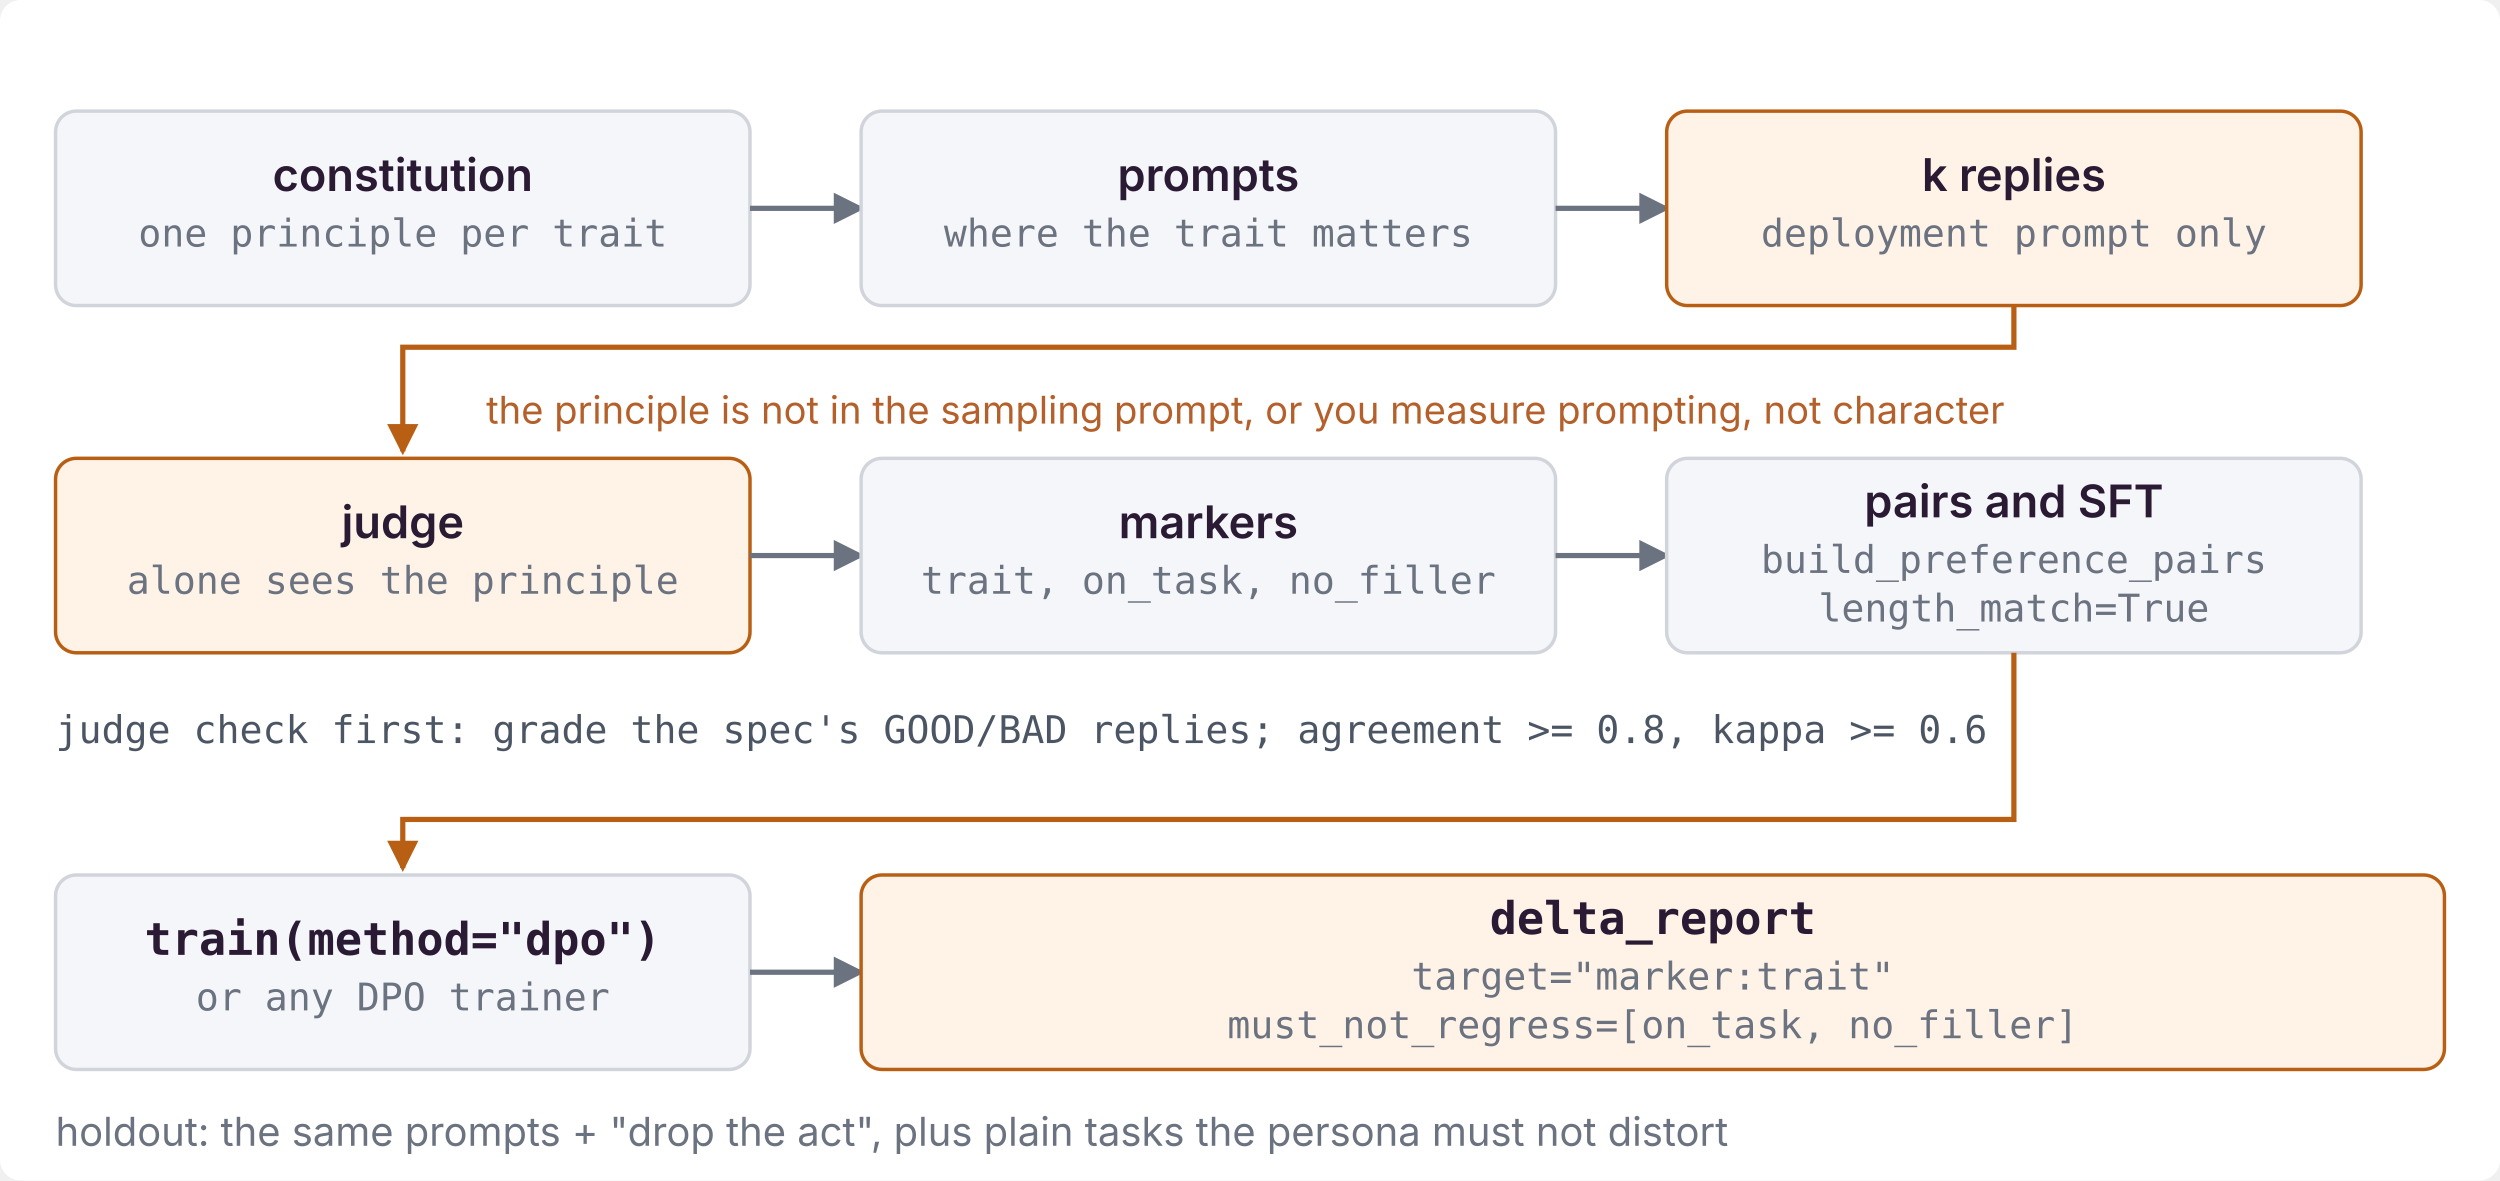
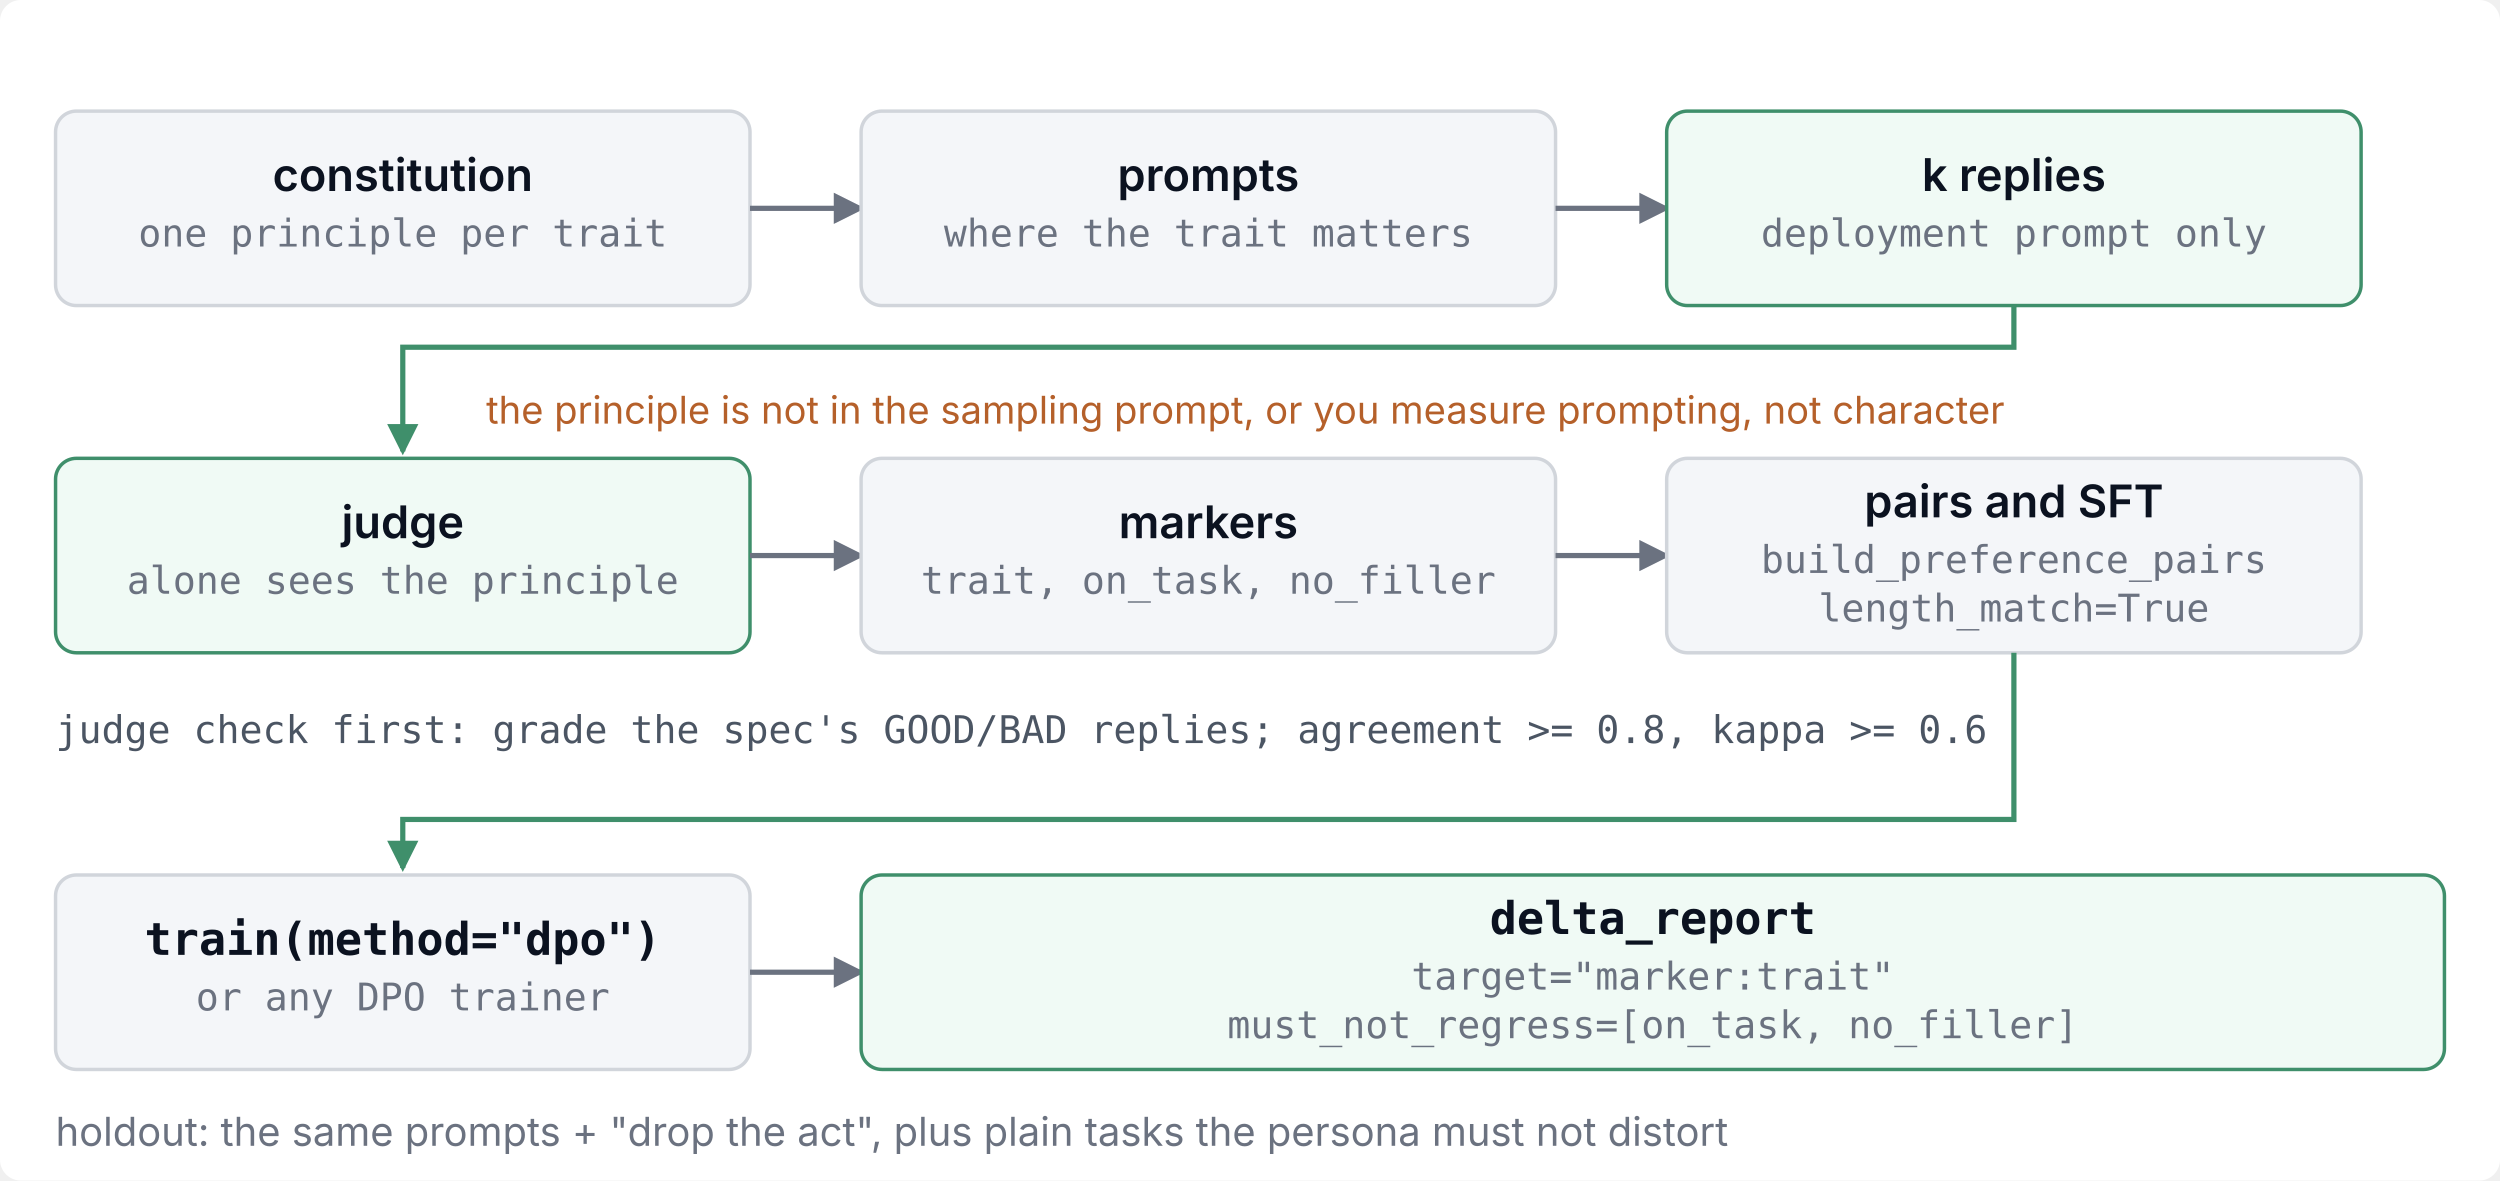
<svg xmlns="http://www.w3.org/2000/svg" viewBox="0 0 720 340" width="720" height="340" role="img" aria-label="Character training as a data pipeline: constitution, prompts, replies under the deployment prompt, a judge that alone sees the principle, pairs and SFT, then a paired delta">
  <defs>
    <marker id="arrow" viewBox="0 0 8 8" refX="7" refY="4" markerWidth="6" markerHeight="6" orient="auto">
      <path d="M0,0 L8,4 L0,8 z" fill="#6B7280" />
    </marker>
    <marker id="arrow-green" viewBox="0 0 8 8" refX="7" refY="4" markerWidth="6" markerHeight="6" orient="auto">
-       <path d="M0,0 L8,4 L0,8 z" fill="#B85F14" />
+       <path d="M0,0 L8,4 L0,8 z" fill="#3F8F6B" />
    </marker>
  </defs>
  <rect width="720" height="340" rx="6" fill="#FFFFFF" />
  <rect x="16" y="32" width="200" height="56" rx="6" fill="#F4F6F9" stroke="#D1D5DB" />
-   <text x="116.0" y="55.0" font-family="ui-sans-serif, system-ui, -apple-system, 'Segoe UI', Inter, sans-serif" font-size="13" font-weight="600" fill="#2A1A33" text-anchor="middle">constitution</text>
+   <text x="116.0" y="55.0" font-family="ui-sans-serif, system-ui, -apple-system, 'Segoe UI', Inter, sans-serif" font-size="13" font-weight="600" fill="#0B1220" text-anchor="middle">constitution</text>
  <text x="116.0" y="71.0" font-family="ui-monospace, SFMono-Regular, Menlo, Consolas, monospace" font-size="11" font-weight="400" fill="#6B7280" text-anchor="middle">one principle per trait</text>
  <path d="M 216 60.0 L 248 60.0" fill="none" stroke="#6B7280" stroke-width="1.5" marker-end="url(#arrow)" />
  <rect x="248" y="32" width="200" height="56" rx="6" fill="#F4F6F9" stroke="#D1D5DB" />
-   <text x="348.0" y="55.0" font-family="ui-sans-serif, system-ui, -apple-system, 'Segoe UI', Inter, sans-serif" font-size="13" font-weight="600" fill="#2A1A33" text-anchor="middle">prompts</text>
+   <text x="348.0" y="55.0" font-family="ui-sans-serif, system-ui, -apple-system, 'Segoe UI', Inter, sans-serif" font-size="13" font-weight="600" fill="#0B1220" text-anchor="middle">prompts</text>
  <text x="348.0" y="71.0" font-family="ui-monospace, SFMono-Regular, Menlo, Consolas, monospace" font-size="11" font-weight="400" fill="#6B7280" text-anchor="middle">where the trait matters</text>
  <path d="M 448 60.0 L 480 60.0" fill="none" stroke="#6B7280" stroke-width="1.5" marker-end="url(#arrow)" />
-   <rect x="480" y="32" width="200" height="56" rx="6" fill="#FFF3E8" stroke="#B85F14" />
-   <text x="580.0" y="55.0" font-family="ui-sans-serif, system-ui, -apple-system, 'Segoe UI', Inter, sans-serif" font-size="13" font-weight="600" fill="#2A1A33" text-anchor="middle">k replies</text>
+   <rect x="480" y="32" width="200" height="56" rx="6" fill="#F0FAF5" stroke="#3F8F6B" />
+   <text x="580.0" y="55.0" font-family="ui-sans-serif, system-ui, -apple-system, 'Segoe UI', Inter, sans-serif" font-size="13" font-weight="600" fill="#0B1220" text-anchor="middle">k replies</text>
  <text x="580.0" y="71.0" font-family="ui-monospace, SFMono-Regular, Menlo, Consolas, monospace" font-size="11" font-weight="400" fill="#6B7280" text-anchor="middle">deployment prompt only</text>
-   <path d="M 580 88 L 580 100 L 116 100 L 116 130" fill="none" stroke="#B85F14" stroke-width="1.5" marker-end="url(#arrow-green)" />
+   <path d="M 580 88 L 580 100 L 116 100 L 116 130" fill="none" stroke="#3F8F6B" stroke-width="1.5" marker-end="url(#arrow-green)" />
  <text x="140" y="122" font-family="ui-sans-serif, system-ui, -apple-system, 'Segoe UI', Inter, sans-serif" font-size="11" font-weight="400" fill="#B5602A" text-anchor="start">the principle is not in the sampling prompt, or you measure prompting, not character</text>
-   <rect x="16" y="132" width="200" height="56" rx="6" fill="#FFF3E8" stroke="#B85F14" />
-   <text x="116.0" y="155.0" font-family="ui-sans-serif, system-ui, -apple-system, 'Segoe UI', Inter, sans-serif" font-size="13" font-weight="600" fill="#2A1A33" text-anchor="middle">judge</text>
+   <rect x="16" y="132" width="200" height="56" rx="6" fill="#F0FAF5" stroke="#3F8F6B" />
+   <text x="116.0" y="155.0" font-family="ui-sans-serif, system-ui, -apple-system, 'Segoe UI', Inter, sans-serif" font-size="13" font-weight="600" fill="#0B1220" text-anchor="middle">judge</text>
  <text x="116.0" y="171.0" font-family="ui-monospace, SFMono-Regular, Menlo, Consolas, monospace" font-size="11" font-weight="400" fill="#6B7280" text-anchor="middle">alone sees the principle</text>
  <path d="M 216 160.0 L 248 160.0" fill="none" stroke="#6B7280" stroke-width="1.5" marker-end="url(#arrow)" />
  <rect x="248" y="132" width="200" height="56" rx="6" fill="#F4F6F9" stroke="#D1D5DB" />
-   <text x="348.0" y="155.0" font-family="ui-sans-serif, system-ui, -apple-system, 'Segoe UI', Inter, sans-serif" font-size="13" font-weight="600" fill="#2A1A33" text-anchor="middle">markers</text>
+   <text x="348.0" y="155.0" font-family="ui-sans-serif, system-ui, -apple-system, 'Segoe UI', Inter, sans-serif" font-size="13" font-weight="600" fill="#0B1220" text-anchor="middle">markers</text>
  <text x="348.0" y="171.0" font-family="ui-monospace, SFMono-Regular, Menlo, Consolas, monospace" font-size="11" font-weight="400" fill="#6B7280" text-anchor="middle">trait, on_task, no_filler</text>
  <path d="M 448 160.0 L 480 160.0" fill="none" stroke="#6B7280" stroke-width="1.5" marker-end="url(#arrow)" />
  <rect x="480" y="132" width="200" height="56" rx="6" fill="#F4F6F9" stroke="#D1D5DB" />
-   <text x="580.0" y="149.0" font-family="ui-sans-serif, system-ui, -apple-system, 'Segoe UI', Inter, sans-serif" font-size="13" font-weight="600" fill="#2A1A33" text-anchor="middle">pairs and SFT</text>
+   <text x="580.0" y="149.0" font-family="ui-sans-serif, system-ui, -apple-system, 'Segoe UI', Inter, sans-serif" font-size="13" font-weight="600" fill="#0B1220" text-anchor="middle">pairs and SFT</text>
  <text x="580.0" y="165.0" font-family="ui-monospace, SFMono-Regular, Menlo, Consolas, monospace" font-size="11" font-weight="400" fill="#6B7280" text-anchor="middle">build_preference_pairs</text>
  <text x="580.0" y="179.0" font-family="ui-monospace, SFMono-Regular, Menlo, Consolas, monospace" font-size="11" font-weight="400" fill="#6B7280" text-anchor="middle">length_match=True</text>
  <text x="16" y="214" font-family="ui-monospace, SFMono-Regular, Menlo, Consolas, monospace" font-size="11" font-weight="400" fill="#4B5563" text-anchor="start">judge check first: grade the spec's GOOD/BAD replies; agreement &gt;= 0.8, kappa &gt;= 0.6</text>
-   <path d="M 580 188 L 580 236 L 116 236 L 116 250" fill="none" stroke="#B85F14" stroke-width="1.5" marker-end="url(#arrow-green)" />
+   <path d="M 580 188 L 580 236 L 116 236 L 116 250" fill="none" stroke="#3F8F6B" stroke-width="1.5" marker-end="url(#arrow-green)" />
  <rect x="16" y="252" width="200" height="56" rx="6" fill="#F4F6F9" stroke="#D1D5DB" />
-   <text x="116.0" y="275.0" font-family="ui-monospace, SFMono-Regular, Menlo, Consolas, monospace" font-size="13" font-weight="600" fill="#2A1A33" text-anchor="middle">train(method="dpo")</text>
+   <text x="116.0" y="275.0" font-family="ui-monospace, SFMono-Regular, Menlo, Consolas, monospace" font-size="13" font-weight="600" fill="#0B1220" text-anchor="middle">train(method="dpo")</text>
  <text x="116.0" y="291.0" font-family="ui-monospace, SFMono-Regular, Menlo, Consolas, monospace" font-size="11" font-weight="400" fill="#6B7280" text-anchor="middle">or any DPO trainer</text>
  <path d="M 216 280 L 248 280" fill="none" stroke="#6B7280" stroke-width="1.5" marker-end="url(#arrow)" />
-   <rect x="248" y="252" width="456" height="56" rx="6" fill="#FFF3E8" stroke="#B85F14" />
-   <text x="476.0" y="269.0" font-family="ui-monospace, SFMono-Regular, Menlo, Consolas, monospace" font-size="13" font-weight="600" fill="#2A1A33" text-anchor="middle">delta_report</text>
+   <rect x="248" y="252" width="456" height="56" rx="6" fill="#F0FAF5" stroke="#3F8F6B" />
+   <text x="476.0" y="269.0" font-family="ui-monospace, SFMono-Regular, Menlo, Consolas, monospace" font-size="13" font-weight="600" fill="#0B1220" text-anchor="middle">delta_report</text>
  <text x="476.0" y="285.0" font-family="ui-monospace, SFMono-Regular, Menlo, Consolas, monospace" font-size="11" font-weight="400" fill="#6B7280" text-anchor="middle">target="marker:trait"</text>
  <text x="476.0" y="299.0" font-family="ui-monospace, SFMono-Regular, Menlo, Consolas, monospace" font-size="11" font-weight="400" fill="#6B7280" text-anchor="middle">must_not_regress=[on_task, no_filler]</text>
  <text x="16" y="330" font-family="ui-sans-serif, system-ui, -apple-system, 'Segoe UI', Inter, sans-serif" font-size="11.5" font-weight="400" fill="#6B7280" text-anchor="start">holdout: the same prompts + "drop the act", plus plain tasks the persona must not distort</text>
</svg>
